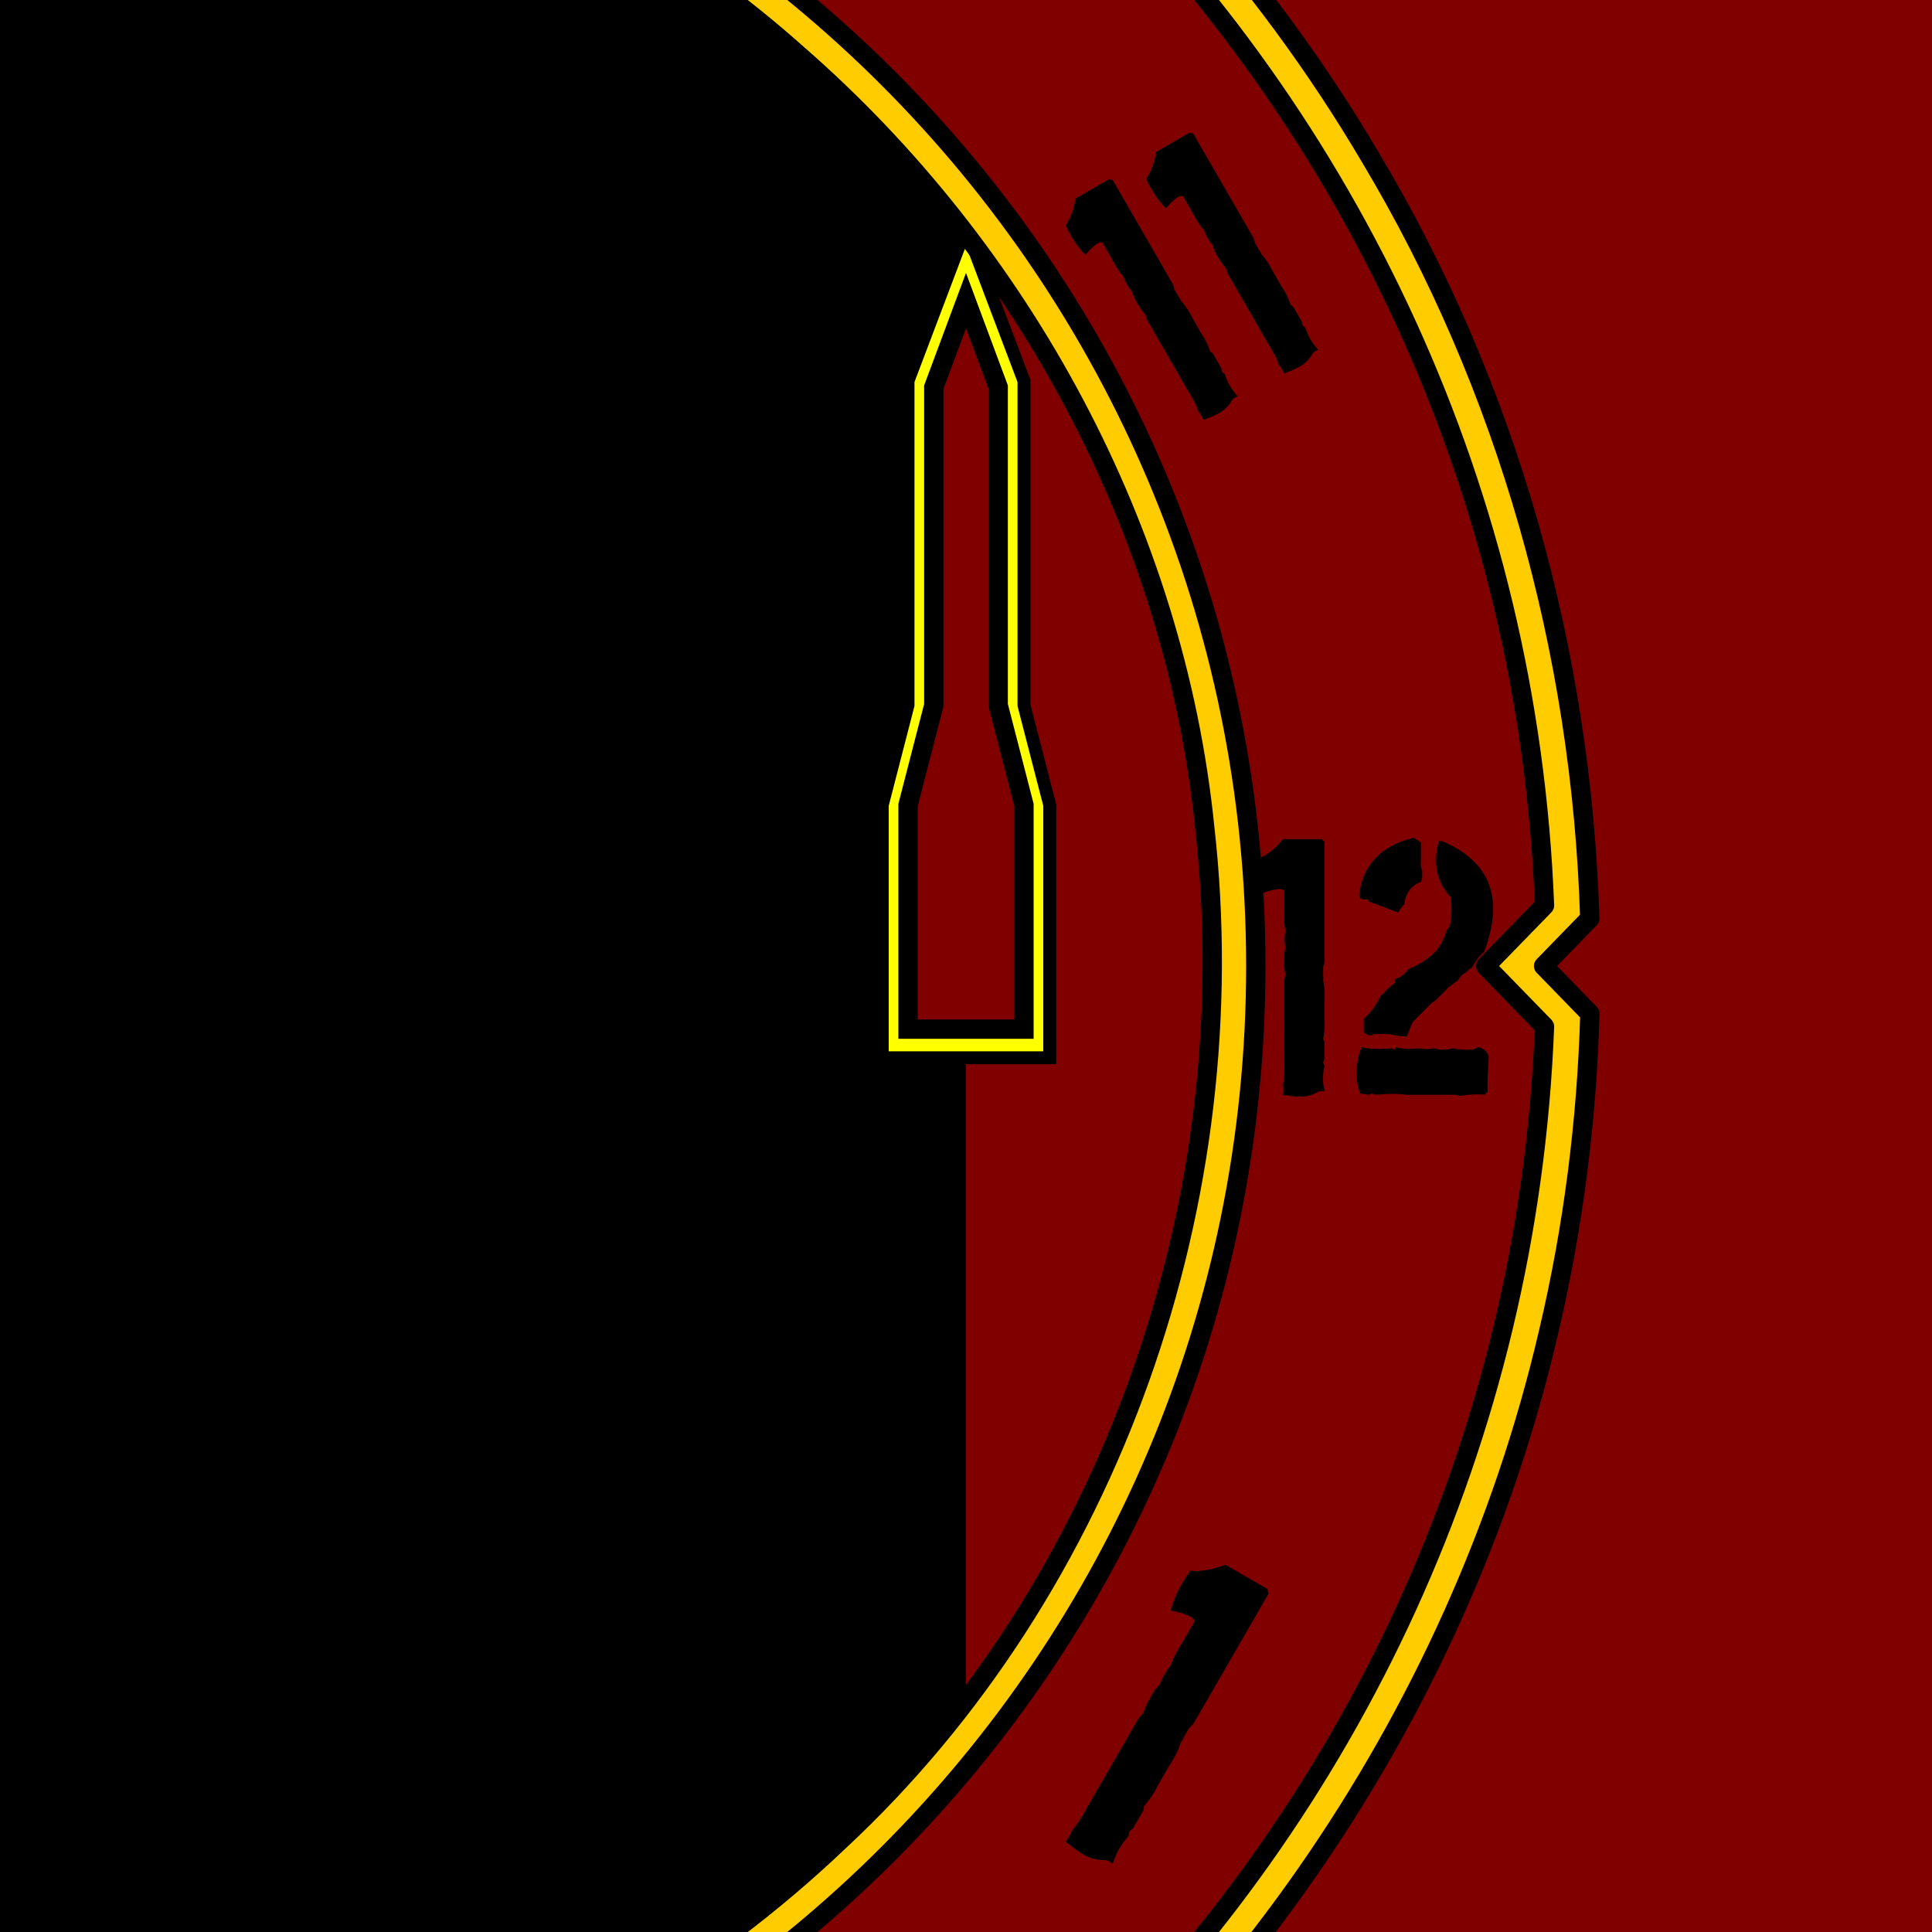
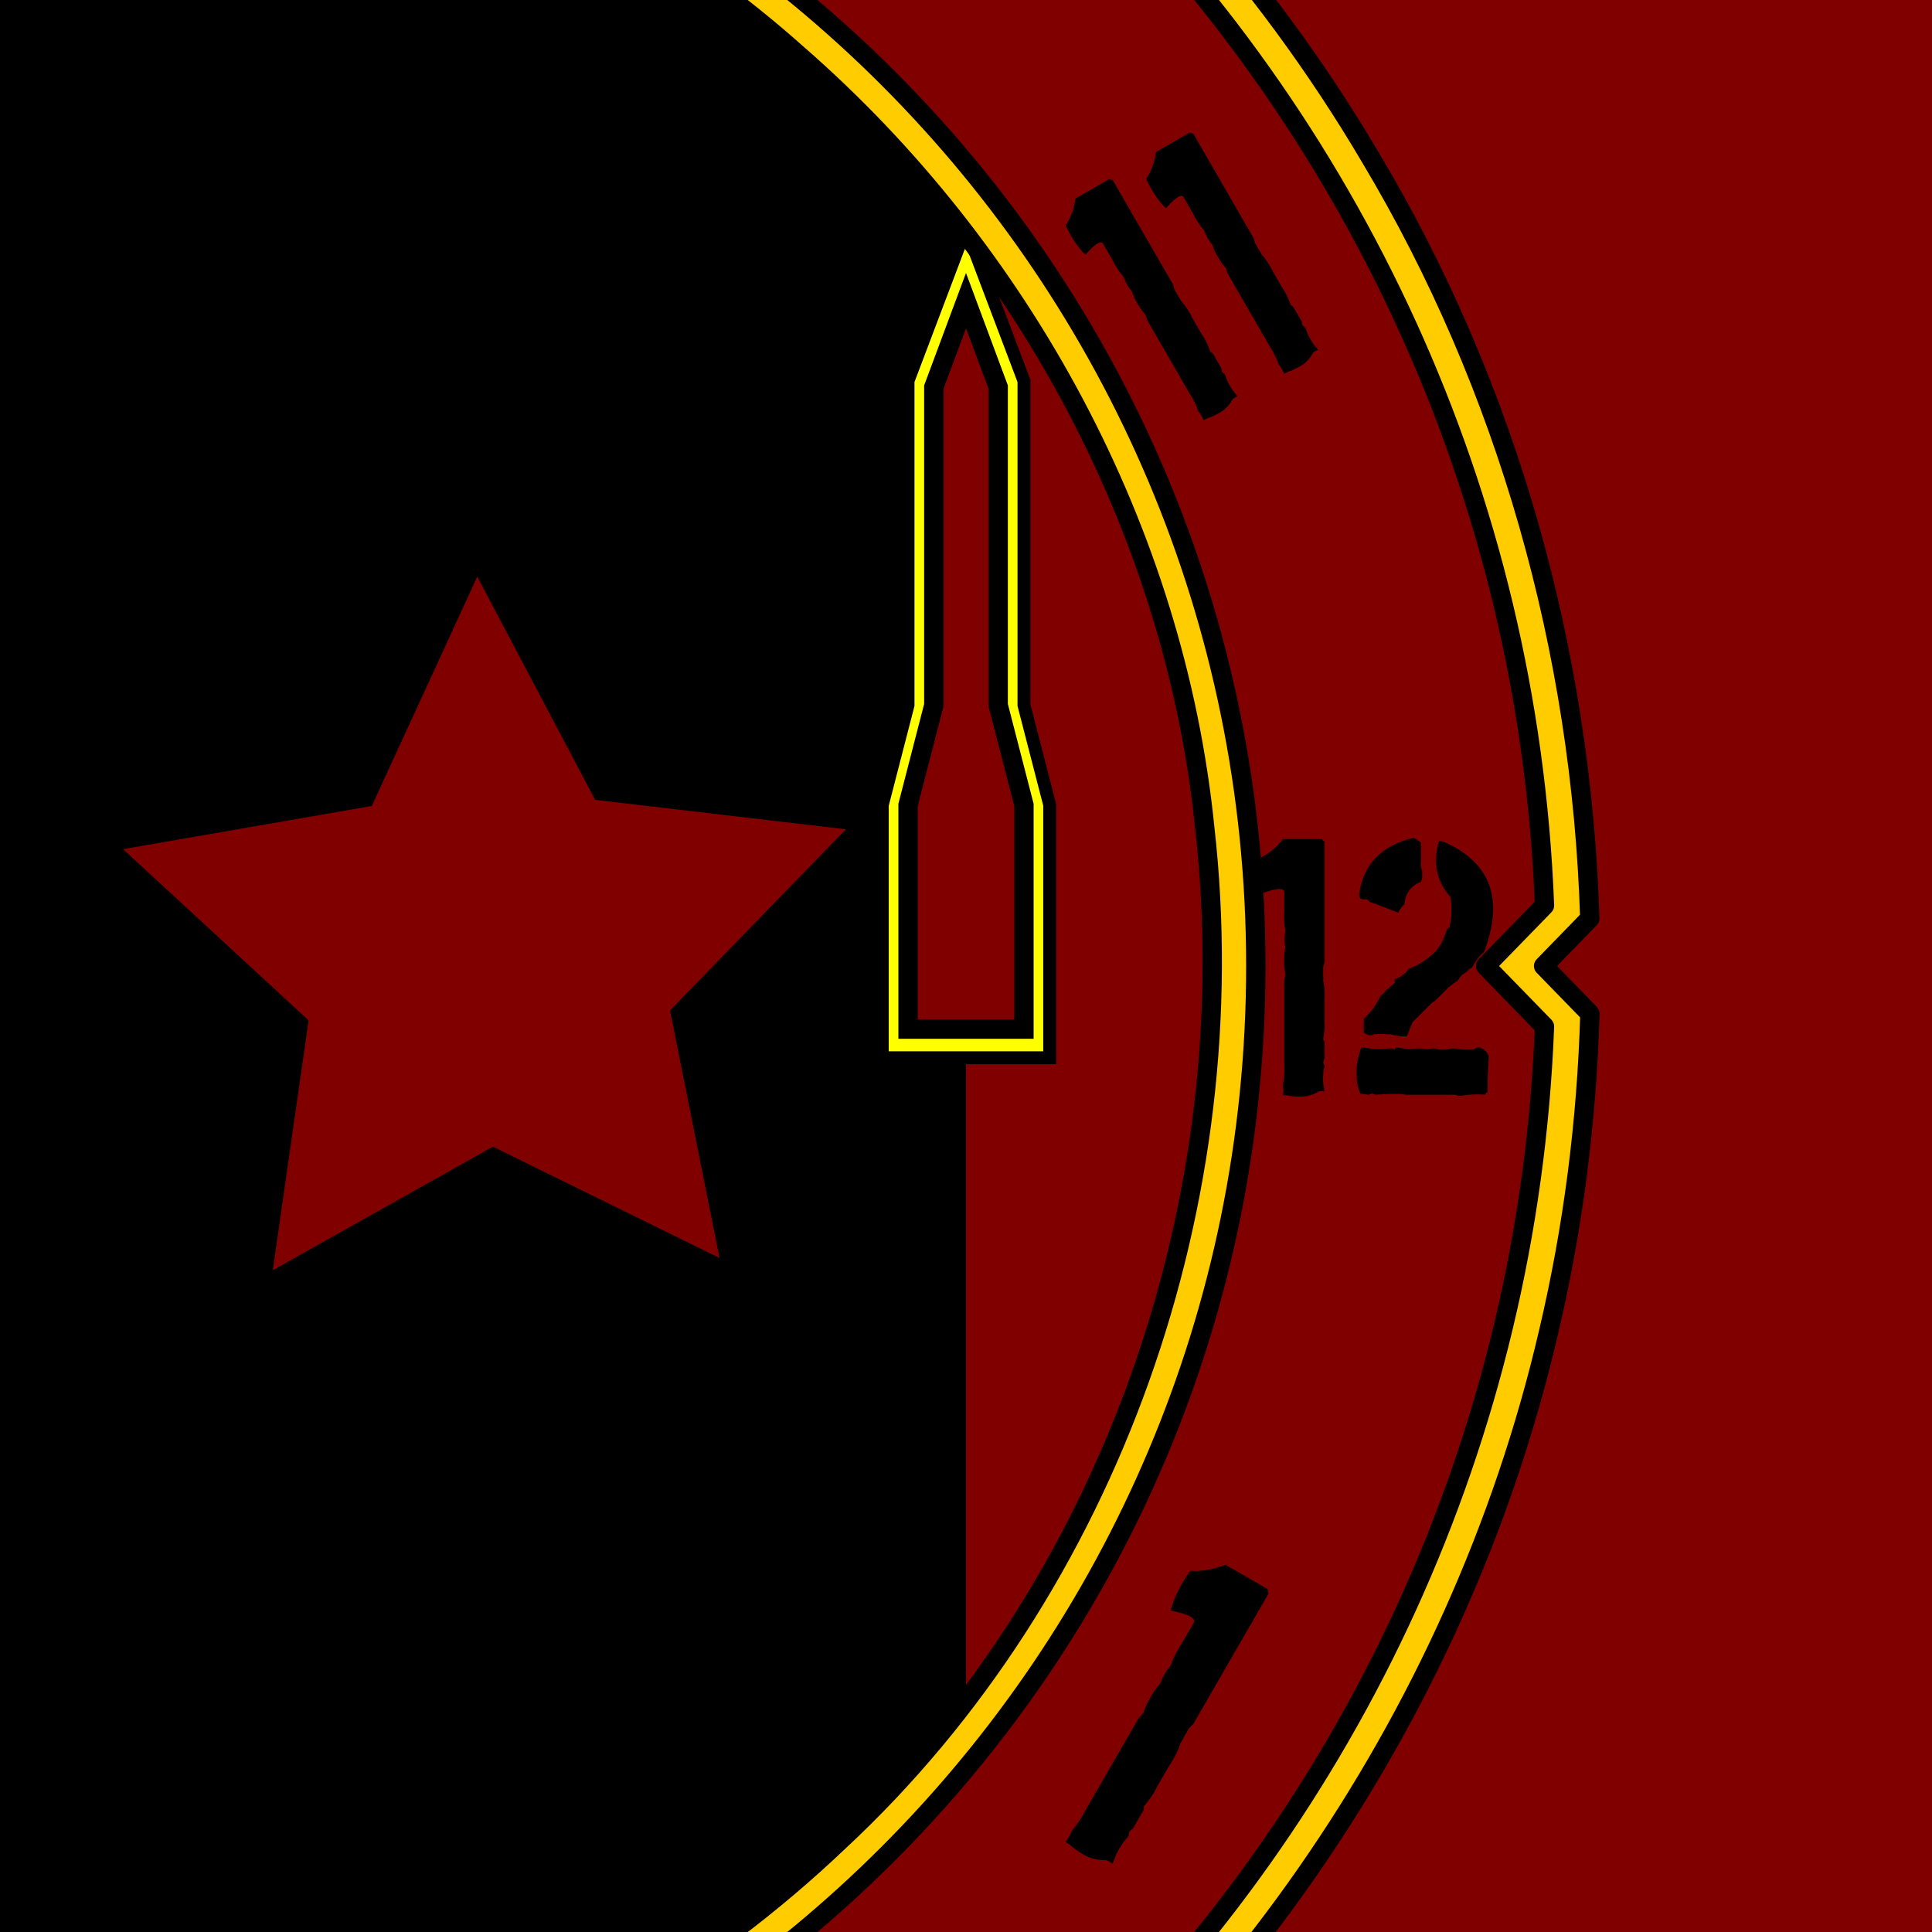
<svg xmlns="http://www.w3.org/2000/svg" width="600" height="600" viewBox="0 0 600 600" id="svg2" version="1.1">
-   <defs id="defs4" />
-   <g id="layer1" style="display:inline">
-     <g id="g2991" class="second" clock="minutes" transform="matrix(0,1,-1,0,600,0)">
+   <defs id="defs4">
+     <clipPath clipPathUnits="userSpaceOnUse" id="clipPath4193">
+       <path d="M 72,236 9.882,188.16 -64.743,212.211 -38.44,138.35 -84.374,74.809 -6,77 40.236,13.679 62.372,88.895 136.881,113.301 72.187,157.595 z" id="path4195" style="fill:none;stroke:#000000;stroke-width:8;stroke-linecap:round;stroke-linejoin:miter;stroke-miterlimit:4;stroke-opacity:1;stroke-dasharray:none" transform="matrix(0.198391,0.980123,-0.980123,0.198391,426.35,106.0659)" clip-path="none" clock="-minutes" />
+     </clipPath>
+   </defs>
+   <g id="layer7" style="display:inline">
+     <g style="display:inline" id="g2991" class="second" clock="minutes" transform="matrix(0,1,-1,0,600,0)">
      <path style="fill:#800000;fill-opacity:1;stroke:none" id="path2989" d="m 725,300 a 425,425 0 1 1 -850,0 425,425 0 1 1 850,0 z" />
      <path d="m 725,300 a 425,425 0 1 1 -850,-2e-5" id="path2987" style="fill:#000000;fill-opacity:1;stroke:none" />
    </g>
+   </g>
+   <g id="layer6">
+     <g clip-path="url(#clipPath4193)" style="stroke:#000000;stroke-width:8;stroke-miterlimit:4;stroke-opacity:1;stroke-dasharray:none;display:inline" id="g4184" class="" clock="minutes" transform="matrix(0,-1,1,0,-4.3541194e-7,600)">
+       <path clock="minutes" style="fill:#800000;fill-opacity:1;stroke:#000000;stroke-width:8;stroke-miterlimit:4;stroke-opacity:1;stroke-dasharray:none" id="path4186" d="m 725,300 a 425,425 0 1 1 -850,0 425,425 0 1 1 850,0 z" />
+       <path d="m 725,300 a 425,425 0 1 1 -850,-2e-5" id="path4188" style="fill:#000000;fill-opacity:1;stroke:#000000;stroke-width:8;stroke-miterlimit:4;stroke-opacity:1;stroke-dasharray:none" />
+     </g>
+   </g>
+   <g id="layer1" style="display:inline">
    <g id="g4349" clock="minutes" transform="matrix(-1,0,0,-1,600,596)">
      <path style="fill:#ffff00;fill-opacity:1;stroke:#000000;stroke-width:4;stroke-linecap:butt;stroke-linejoin:miter;stroke-miterlimit:4;stroke-opacity:1;stroke-dasharray:none" d="m 274,267.5 0,78.5 8,31 0,100.715 18,47.553 18,-47.553 L 318,377 l 8,-31 0,-78.5 z" id="path4337" />
      <path id="path4295" d="M 282,276.388 282,346 l 8,31 0,98.77 10,26.87 10,-26.87 0,-98.77 8,-31 0,-69.612 z" style="fill:#800000;fill-opacity:1;stroke:#000000;stroke-width:6;stroke-miterlimit:4;stroke-opacity:1;stroke-dasharray:none" />
    </g>
  </g>
  <g id="layer3" style="display:inline">
    <path style="fill:#ffcc00;fill-opacity:1;stroke:#000000;stroke-width:6;stroke-linejoin:round;stroke-miterlimit:4;stroke-opacity:1;stroke-dasharray:none;display:inline" d="m 1.344,-194 c -2.573,-0.009 -5.146,0.001 -7.719,0.031 -130.152,0.908 -258.724,56.697 -348.562,150.281 -84.935,87.416 -136.191,207.296 -138.938,329.625 -3.438,116.389 35.494,233.527 108.906,323.75 C -307.865,705.666 -193.493,772.036 -70.875,789.031 48.731,806.226 174.39,778.649 274.469,710.875 377.367,642.093 452.903,534.346 480.938,413.625 488.576,381.237 492.811,348.057 493.75,314.781 L 479.375,300 493.719,285.25 C 491.18,202.384 468.19,120.127 425.656,49 358.649,-64.718 244.781,-150.018 116,-180.281 78.546,-189.329 39.946,-193.866 1.344,-194 z M -5.062,-76.219 c 2.025,-0.017 4.036,-0.019 6.062,0 89.945,-0.189 179.56,33.201 246.656,93.031 69.736,60.799 117.21,148.053 126.5,240.344 12.943,114.981 -28.788,235.827 -113.656,314.75 -81.81,77.86 -199.64,118.138 -312.125,101.125 -119.595,-17.304 -230.79,-93.386 -284.188,-202.5 -56.614,-113.719 -53.996,-257.03 13.188,-365.688 66.554,-108.298 189.984,-180 317.562,-181.062 z" id="path4403" />
    <path style="fill:#800000;fill-opacity:1;stroke:#000000;stroke-width:6;stroke-linejoin:round;stroke-miterlimit:4;stroke-opacity:1;stroke-dasharray:none;display:inline" d="m 0,-180 c -265.097,0 -480,214.903 -480,480 0,265.097 214.903,480 480,480 258.81,0 469.795,-204.824 479.656,-461.219 L 461.375,300 479.656,281.219 C 469.795,24.824 258.81,-180 0,-180 z m 0,90 C 215.391,-90 390,84.609 390,300 390,515.391 215.391,690 0,690 -215.391,690 -390,515.391 -390,300 -390,84.609 -215.391,-90 0,-90 z" id="path4401" />
  </g>
  <g id="layer2" style="display:none">
    <g id="g3982" clock="none -hours" transform="matrix(2,0,0,2,-600,-300)">
      <text transform="matrix(0.8660254,0.5,-0.5,0.8660254,363.3975,-9.807621)" xml:space="preserve" style="font-size:56px;font-style:normal;font-variant:normal;font-weight:normal;font-stretch:normal;line-height:125%;letter-spacing:0px;word-spacing:0px;fill:#000000;fill-opacity:1;stroke:none;font-family:Boston Traffic;-inkscape-font-specification:Boston Traffic" x="306" y="335" id="text3871">
        <tspan id="tspan3873" x="306" y="335">1</tspan>
      </text>
      <text id="text3863" y="325" x="300" style="font-size:56px;font-style:normal;font-variant:normal;font-weight:normal;font-stretch:normal;line-height:125%;letter-spacing:0px;word-spacing:0px;fill:#000000;fill-opacity:1;stroke:none;font-family:Boston Traffic;-inkscape-font-specification:Boston Traffic" xml:space="preserve" transform="matrix(0.5,0.8660254,-0.8660254,0.5,509.8076,63.39746)">
        <tspan y="325" x="300" id="tspan3865">2</tspan>
      </text>
      <text transform="matrix(0,1,-1,0,600,200)" xml:space="preserve" style="font-size:56px;font-style:normal;font-variant:normal;font-weight:normal;font-stretch:normal;line-height:125%;letter-spacing:0px;word-spacing:0px;fill:#000000;fill-opacity:1;stroke:none;font-family:Boston Traffic;-inkscape-font-specification:Boston Traffic" x="300" y="325" id="text3839">
        <tspan id="tspan3841" x="300" y="325">3</tspan>
      </text>
      <text transform="matrix(-0.5,0.8660254,-0.8660254,-0.5,609.8076,363.3975)" xml:space="preserve" style="font-size:56px;font-style:normal;font-variant:normal;font-weight:normal;font-stretch:normal;line-height:125%;letter-spacing:0px;word-spacing:0px;fill:#000000;fill-opacity:1;stroke:none;font-family:Boston Traffic;-inkscape-font-specification:Boston Traffic" x="300" y="325" id="text3867">
        <tspan id="tspan3869" x="300" y="325">4</tspan>
      </text>
      <text transform="matrix(-0.8660254,0.5,-0.5,-0.8660254,536.6025,509.8076)" xml:space="preserve" style="font-size:56px;font-style:normal;font-variant:normal;font-weight:normal;font-stretch:normal;line-height:125%;letter-spacing:0px;word-spacing:0px;fill:#000000;fill-opacity:1;stroke:none;font-family:Boston Traffic;-inkscape-font-specification:Boston Traffic" x="300" y="325" id="text3859">
        <tspan id="tspan3861" x="300" y="325">5</tspan>
      </text>
      <text id="text3835" y="325" x="300" style="font-size:56px;font-style:normal;font-variant:normal;font-weight:normal;font-stretch:normal;line-height:125%;letter-spacing:0px;word-spacing:0px;fill:#000000;fill-opacity:1;stroke:none;font-family:Boston Traffic;-inkscape-font-specification:Boston Traffic" xml:space="preserve" transform="matrix(-1,0,0,-1,400,600)">
        <tspan y="325" x="300" id="tspan3837">6</tspan>
      </text>
      <text id="text3855" y="325" x="300" style="font-size:56px;font-style:normal;font-variant:normal;font-weight:normal;font-stretch:normal;line-height:125%;letter-spacing:0px;word-spacing:0px;fill:#000000;fill-opacity:1;stroke:none;font-family:Boston Traffic;-inkscape-font-specification:Boston Traffic" xml:space="preserve" transform="matrix(-0.8660254,-0.5,0.5,-0.8660254,236.6025,609.8076)">
        <tspan y="325" x="300" id="tspan3857">7</tspan>
      </text>
      <text id="text3851" y="325" x="300" style="font-size:56px;font-style:normal;font-variant:normal;font-weight:normal;font-stretch:normal;line-height:125%;letter-spacing:0px;word-spacing:0px;fill:#000000;fill-opacity:1;stroke:none;font-family:Boston Traffic;-inkscape-font-specification:Boston Traffic" xml:space="preserve" transform="matrix(-0.5,-0.8660254,0.8660254,-0.5,90.19238,536.6025)">
        <tspan y="325" x="300" id="tspan3853">8</tspan>
      </text>
      <text transform="matrix(0,-1,1,0,0,400)" xml:space="preserve" style="font-size:56px;font-style:normal;font-variant:normal;font-weight:normal;font-stretch:normal;line-height:125%;letter-spacing:0px;word-spacing:0px;fill:#000000;fill-opacity:1;stroke:none;font-family:Boston Traffic;-inkscape-font-specification:Boston Traffic" x="300" y="325" id="text3831">
        <tspan id="tspan3833" x="300" y="325">9</tspan>
      </text>
      <text transform="matrix(0.4,-0.6928203,0.6928203,0.4,72.1539,214.641)" xml:space="preserve" style="font-size:56px;font-style:normal;font-variant:normal;font-weight:normal;font-stretch:normal;line-height:125%;letter-spacing:0px;word-spacing:0px;fill:#000000;fill-opacity:1;stroke:none;font-family:Boston Traffic;-inkscape-font-specification:Boston Traffic" x="300" y="325" id="text3847">
        <tspan id="tspan3849" x="300" y="325">10</tspan>
      </text>
      <text transform="matrix(0.6928203,-0.4,0.4,0.6928203,145.359,112.1539)" id="text3843" y="325" x="300" style="font-size:56px;font-style:normal;font-variant:normal;font-weight:normal;font-stretch:normal;line-height:125%;letter-spacing:0px;word-spacing:0px;fill:#000000;fill-opacity:1;stroke:none;font-family:Boston Traffic;-inkscape-font-specification:Boston Traffic" xml:space="preserve">
        <tspan y="325" x="300" id="tspan3845">11</tspan>
      </text>
      <text transform="matrix(0.8,0,0,0.8,260,60)" id="text3814" y="325" x="300" style="font-size:56px;font-style:normal;font-variant:normal;font-weight:normal;font-stretch:normal;line-height:125%;letter-spacing:0px;word-spacing:0px;fill:#000000;fill-opacity:1;stroke:none;font-family:Boston Traffic;-inkscape-font-specification:Boston Traffic" xml:space="preserve">
        <tspan y="325" x="300" id="tspan3816">12</tspan>
      </text>
    </g>
  </g>
  <g id="layer4">
    <g style="display:inline" transform="matrix(2,0,0,2,-600,-300)" clock="none -hours" id="g3251">
      <g transform="matrix(0.8660254,0.5,-0.5,0.8660254,363.3975,-9.807621)" style="font-size:56px;font-style:normal;font-variant:normal;font-weight:normal;font-stretch:normal;line-height:125%;letter-spacing:0px;word-spacing:0px;fill:#000000;fill-opacity:1;stroke:none;font-family:Boston Traffic;-inkscape-font-specification:Boston Traffic" id="text3253">
        <path d="m 311.277,285.371 c -1.294,1.622 -2.716,2.807 -4.266,3.555 -0.237,2.643 -0.082,4.931 0.465,6.863 2.534,-0.875 3.883,-0.957 4.047,-0.246 l 0,3.555 c -0.091,1.622 -0.018,2.962 0.219,4.02 -0.201,1.276 -0.201,2.388 0,3.336 l -0.219,1.176 c -0.091,1.622 -0.018,2.962 0.219,4.02 l -0.219,1.176 0,16.105 c 0.073,1.622 -0.009,2.962 -0.246,4.02 0.109,0.839 0.109,1.549 0,2.133 l 0.711,0 c 0.747,0.164 1.376,0.246 1.887,0.246 1.586,0.164 3.008,-0.155 4.266,-0.957 0.474,-0.109 0.866,-0.109 1.176,0 l -0.246,-1.641 c -0.073,-1.276 0.009,-2.379 0.246,-3.309 l -0.246,-0.711 0.246,-0.711 0,-0.711 0,-1.668 0,-0.957 -0.246,-0.465 c 0.273,-1.495 0.355,-2.762 0.246,-3.801 l 0,-0.684 0,-1.914 0,-0.711 c 0.109,-1.732 0.027,-3.154 -0.246,-4.266 0.055,-0.419 0.055,-0.729 0,-0.93 l 0,-0.711 0,-0.957 0.246,-0.93 0,-0.711 0,-7.355 0,-2.598 0,-1.176 0,-3.09 0,-0.957 0,-4.02 0,-0.711 0,-2.844 c -0.273,-0.146 -0.428,-0.301 -0.465,-0.465 l -4.02,0 -0.711,0 -2.844,0" id="path3345" />
      </g>
      <g transform="matrix(0.5,0.8660254,-0.8660254,0.5,509.8076,63.39746)" style="font-size:56px;font-style:normal;font-variant:normal;font-weight:normal;font-stretch:normal;line-height:125%;letter-spacing:0px;word-spacing:0px;fill:#000000;fill-opacity:1;stroke:none;font-family:Boston Traffic;-inkscape-font-specification:Boston Traffic" id="text3257">
        <path d="m 312.605,275.098 c -6.307,1.531 -9.844,5.223 -10.609,11.074 l 0.219,0.711 0.711,0.219 0.684,0 0.465,0.465 0.684,0.246 0.711,0.219 0.438,0.219 0.711,0.246 3.008,1.148 c 0.255,-0.62 0.638,-1.158 1.148,-1.613 0.219,-2.151 1.294,-3.609 3.227,-4.375 l 0.246,-0.711 0,-0.684 0,-0.684 C 314.009,280.995 313.927,280.375 314,279.719 l 0,-0.684 0,-3.008 -1.395,-0.93 m 4.867,0.684 c -1.167,4.284 -0.401,7.902 2.297,10.855 0.273,2.206 0.201,4.138 -0.219,5.797 l -0.465,0.438 c -0.419,1.203 -0.802,2.133 -1.148,2.789 l -0.93,1.367 c -1.768,1.732 -3.536,2.889 -5.305,3.473 -0.82,1.076 -1.75,1.768 -2.789,2.078 l 0,0.711 -1.613,1.367 c -0.346,0.474 -0.729,0.857 -1.148,1.148 -0.857,1.859 -1.932,3.327 -3.227,4.402 -0.036,1.112 -0.036,2.033 0,2.762 l 0.902,0.465 0.711,0 0.465,-0.219 1.367,0 0.93,0 c 0.237,0.073 0.465,0.073 0.684,0 1.276,0.346 2.361,0.501 3.254,0.465 l 1.148,-2.789 3.691,-3.691 0.684,-0.465 0.711,-0.684 0.684,-0.684 0.465,-0.465 0.684,-0.711 c 0.729,-0.602 1.349,-1.057 1.859,-1.367 l 0.465,-0.711 0.465,-0.465 0.684,-0.438 0.465,-0.465 0.684,-0.465 c 0.693,-1.312 1.467,-2.315 2.324,-3.008 3.956,-10.354 1.258,-17.518 -8.094,-21.492 l -0.684,0 m -15.012,39.977 c -1.203,3.299 -1.285,6.298 -0.246,8.996 l 1.613,0.246 0.711,-0.246 0.684,0.246 c 2.424,-0.237 4.43,-0.237 6.016,0 l 1.613,0 1.148,0 2.324,0 0.902,0 2.543,0 0.93,0 0.684,0.219 c 2.078,-0.31 3.773,-0.383 5.086,-0.219 0.073,-0.31 0.228,-0.465 0.465,-0.465 l 0,-0.711 0,-0.902 0,-0.711 0.219,-4.621 c -0.292,-1.039 -0.984,-1.65 -2.078,-1.832 l -0.902,0.465 c -1.586,0.073 -2.898,-0.009 -3.938,-0.246 -0.802,0.201 -1.413,0.283 -1.832,0.246 l -0.93,0 -0.93,-0.246 c -1.039,0.201 -1.96,0.201 -2.762,0 -1.823,0.201 -3.363,0.128 -4.621,-0.219 l -0.246,0.465 -0.684,-0.246 c -2.279,0.201 -4.202,0.128 -5.77,-0.219" id="path3348" />
      </g>
      <g transform="matrix(0,1,-1,0,600,200)" style="font-size:56px;font-style:normal;font-variant:normal;font-weight:normal;font-stretch:normal;line-height:125%;letter-spacing:0px;word-spacing:0px;fill:#000000;fill-opacity:1;stroke:none;font-family:Boston Traffic;-inkscape-font-specification:Boston Traffic" id="text3261">
        <path d="m 310.691,275.098 c -5.56,2.023 -8.768,5.697 -9.625,11.02 l 0.711,0.219 c 0.93,0.82 1.786,1.449 2.57,1.887 1.404,0.93 2.807,1.395 4.211,1.395 0.674,-2.917 2.16,-4.867 4.457,-5.852 -1e-5,-1.167 0.155,-2.178 0.465,-3.035 -0.419,-1.768 -0.419,-3.336 0,-4.703 -0.93,-0.693 -1.859,-1.003 -2.789,-0.93 m 5.141,1.176 c 0.273,2.115 0.201,3.992 -0.219,5.633 0.273,0.766 0.428,1.467 0.465,2.105 1.367,0.62 2.224,1.559 2.57,2.816 l 0,1.395 c -0.036,1.367 -0.036,2.543 0,3.527 -1.258,2.26 -3.053,3.427 -5.387,3.5 l -0.465,5.387 c 0.073,1.148 0.228,2.087 0.465,2.816 5.268,0.583 6.754,4.494 4.457,11.73 -1.021,0.62 -1.805,1.322 -2.352,2.105 l 0,4.676 c -0.036,1.148 -0.036,2.087 0,2.816 10.281,-1.003 13.872,-7.957 10.773,-20.863 -0.583,-0.547 -0.893,-1.094 -0.93,-1.641 -1.094,-0.893 -1.878,-1.832 -2.352,-2.816 1.148,-1.44 2.242,-2.534 3.281,-3.281 2.789,-10.573 -0.337,-17.6 -9.379,-21.082 l -0.93,1.176 m -9.379,33.988 -0.711,0 c -1.203,0.693 -2.297,1.085 -3.281,1.176 l -1.395,0.93 c -0.273,5.542 2.069,9.525 7.027,11.949 l 3.746,1.176 c 0.437,-0.893 0.756,-1.75 0.957,-2.57 -0.365,-1.841 -0.365,-3.564 0,-5.168 l 0,-0.465 c -2.461,-2.115 -3.947,-4.539 -4.457,-7.273 l -1.422,-0.219 -0.465,0.465" id="path3351" />
      </g>
      <g transform="matrix(-0.5,0.8660254,-0.8660254,-0.5,609.8076,363.3975)" style="font-size:56px;font-style:normal;font-variant:normal;font-weight:normal;font-stretch:normal;line-height:125%;letter-spacing:0px;word-spacing:0px;fill:#000000;fill-opacity:1;stroke:none;font-family:Boston Traffic;-inkscape-font-specification:Boston Traffic" id="text3265">
        <path d="m 319.688,275.371 c -0.164,0.182 -0.319,0.264 -0.465,0.246 -0.237,1.258 -0.857,2.033 -1.859,2.324 l -0.246,0.93 0,1.148 -0.219,0.711 c 0.201,0.747 0.201,1.449 0,2.105 0.51,1.677 0.665,3.227 0.465,4.648 l 0,1.641 0.219,0.684 -0.219,0.711 c 0.237,1.258 0.31,2.342 0.219,3.254 l 0,5.605 c -0.018,1.732 -0.018,3.126 0,4.184 l -0.219,0.93 0,15.148 c -0.109,2.005 0.046,3.71 0.465,5.113 l 0.465,0.246 0.93,0 0.684,0 0.93,0 4.211,0 0.465,-0.711 0,-0.93 0,-0.93 0,-0.93 0,-3.965 0,-0.684 0,-2.789 c 1.075,-0.31 2.005,-0.474 2.789,-0.492 -0.073,-1.458 0.082,-2.771 0.465,-3.938 0.073,-2.589 -1.012,-3.682 -3.254,-3.281 l 0,-1.613 0,-0.711 0,-0.93 0,-0.711 0,-1.148 0,-0.711 0,-0.93 0,-0.684 0,-4.676 0,-0.93 0,-0.93 0,-0.711 0,-4.184 0,-3.035 0,-0.93 0,-3.965 0,-0.684 0,-2.789 c -0.273,-0.164 -0.428,-0.319 -0.465,-0.465 l -0.711,0 -4.648,-0.246 m -7,11.43 -0.219,1.395 -0.711,0.684 -0.465,1.176 -0.93,0.93 -0.465,1.176 -0.711,1.148 -0.465,1.176 c -0.893,1.203 -1.513,2.288 -1.859,3.254 l -0.684,0.93 c -0.346,0.911 -0.811,1.613 -1.395,2.105 -1.185,2.516 -2.279,4.457 -3.281,5.824 l 0,1.859 c -0.128,2.06 -0.128,3.764 0,5.113 0.273,0.164 0.428,0.328 0.465,0.492 l 2.324,0 0.711,0 0.711,0 0.684,0 1.641,0 c 2.078,-0.237 3.783,-0.237 5.113,0 l 0.93,-0.492 0,-0.93 0.246,-0.684 -0.246,-5.141 -1.148,-0.684 c -1.221,0.164 -2.315,0.082 -3.281,-0.246 l 0.711,-0.684 0.246,-0.465 0.465,-0.711 0.465,-0.219 c 0.893,-1.659 1.741,-2.98 2.543,-3.965 l 0,-0.93 c 0.036,-0.583 0.191,-1.048 0.465,-1.395 l -0.465,-0.711 0,-1.395 0.246,-0.711 0,-1.148 0,-0.711 0,-0.93 0,-0.711 0.219,-4.648 -1.148,-0.711 -0.711,0.957" id="path3354" />
      </g>
      <g transform="matrix(-0.8660254,0.5,-0.5,-0.8660254,536.6025,509.8076)" style="font-size:56px;font-style:normal;font-variant:normal;font-weight:normal;font-stretch:normal;line-height:125%;letter-spacing:0px;word-spacing:0px;fill:#000000;fill-opacity:1;stroke:none;font-family:Boston Traffic;-inkscape-font-specification:Boston Traffic" id="text3269">
        <path d="m 323.762,275.098 c -0.438,0.164 -0.839,0.246 -1.203,0.246 l -1.176,0 -7.328,0 -3.281,0 -0.711,0 -0.711,0.219 -0.711,-0.219 c -2.06,0.237 -3.719,0.31 -4.977,0.219 l 0,1.668 0.246,0.465 c -0.273,0.875 -0.355,1.823 -0.246,2.844 l -0.465,0.93 -0.465,5.195 -0.246,0.957 0,1.641 -0.465,3.309 0,0.711 -0.246,3.773 0.246,0.957 0.465,0.219 0.465,0.492 c 2.607,1.531 4.576,3.108 5.906,4.73 l 0.711,0 c 1.076,-1.112 2.178,-1.823 3.309,-2.133 l 0.246,-1.668 c -0.401,-1.878 -0.319,-3.609 0.246,-5.195 l -0.711,-1.641 -0.711,0.219 c -0.401,0.292 -0.793,0.456 -1.176,0.492 l 0,-1.887 0,-0.711 0.465,-1.668 0,-0.711 c 0.547,-1.458 0.784,-2.789 0.711,-3.992 l 0.711,-0.492 1.395,0 0.957,-0.219 1.176,0 0.957,0.219 0.93,-0.219 0.957,0.219 0.711,-0.219 0.711,0.219 c 2.115,-0.346 3.919,-0.419 5.414,-0.219 0.674,-3.117 0.756,-5.879 0.246,-8.285 l -2.352,-0.465 m -7.793,19.359 0,1.887 -0.246,4.73 2.844,2.598 0,0.711 c 0.31,1.458 0.383,2.716 0.219,3.773 0.201,0.164 0.283,0.328 0.246,0.492 l 0,3.773 c -0.31,1.258 -0.465,2.361 -0.465,3.309 -1.221,0.62 -2.087,1.486 -2.598,2.598 l 0.219,0.465 0,1.641 c -0.146,1.732 -0.219,3.154 -0.219,4.266 7.437,0.51 11.293,-4.293 11.566,-14.41 0.62,-9.443 -3.008,-15.267 -10.883,-17.473 l -0.684,1.641 m -7.793,15.586 -0.957,0.492 -5.906,2.598 c 0.547,5.615 3.145,9.552 7.793,11.812 3.299,1.768 4.557,-0.757 3.773,-7.574 -2.315,-1.604 -3.418,-3.646 -3.309,-6.125 l -0.711,-1.203 -0.219,0 0.219,0 -0.465,0 0.246,0 -0.465,0 0.219,0 -0.219,0" id="path3357" />
      </g>
      <g transform="matrix(-1,0,0,-1,400,600)" style="font-size:56px;font-style:normal;font-variant:normal;font-weight:normal;font-stretch:normal;line-height:125%;letter-spacing:0px;word-spacing:0px;fill:#000000;fill-opacity:1;stroke:none;font-family:Boston Traffic;-inkscape-font-specification:Boston Traffic" id="text3273">
        <path d="m 312.031,274.824 c -0.164,0.273 -0.319,0.428 -0.465,0.465 -2.023,0.675 -3.682,1.622 -4.977,2.844 l -0.246,0.711 -0.219,0.465 -0.492,0.246 -0.219,0.465 -0.246,0.492 -1.422,2.844 0,0.711 -0.465,1.887 0,0.711 -0.711,3.555 0,3.062 c -0.674,3.482 -0.757,6.48 -0.246,8.996 -0.674,14.128 2.953,21.702 10.883,22.723 l 0.246,-0.711 0,-0.711 0,-0.711 c 0.164,-2.406 0.164,-4.375 0,-5.906 -2.06,-1.112 -3.245,-2.689 -3.555,-4.73 -0.875,-4.904 0.228,-8.066 3.309,-9.488 l 0.246,-0.465 0.246,-2.133 c 0.237,-2.169 -1e-5,-4.065 -0.711,-5.688 -1.24,0.911 -2.188,0.911 -2.844,0 l 0,-0.711 0,-0.711 c 0.273,-2.443 0.346,-4.411 0.219,-5.906 0.711,-2.169 1.659,-3.901 2.844,-5.195 l 0,-0.711 0.246,-0.492 0,-1.887 -0.246,-3.773 -1.176,-0.246 m 5.906,0.246 c -0.984,2.169 -1.294,4.293 -0.93,6.371 2.607,1.786 4.266,4.074 4.977,6.863 1.695,-0.984 3.272,-1.613 4.73,-1.887 1.531,-5.213 -1.395,-8.996 -8.777,-11.348 m -0.93,19.879 0,1.641 -0.492,2.625 c 0.437,0.82 0.602,1.686 0.492,2.598 2.607,2.242 3.71,5.004 3.309,8.285 0.237,3.464 -1.03,5.906 -3.801,7.328 l 0,6.617 c 0.437,0.328 0.756,0.647 0.957,0.957 6.818,-2.479 10.135,-7.137 9.953,-13.973 0.893,-8.312 -2.27,-13.754 -9.488,-16.324 l -0.93,0.246" id="path3360" />
      </g>
      <g transform="matrix(-0.8660254,-0.5,0.5,-0.8660254,236.6025,609.8076)" style="font-size:56px;font-style:normal;font-variant:normal;font-weight:normal;font-stretch:normal;line-height:125%;letter-spacing:0px;word-spacing:0px;fill:#000000;fill-opacity:1;stroke:none;font-family:Boston Traffic;-inkscape-font-specification:Boston Traffic" id="text3277">
        <path d="m 301.559,275.562 0,0.957 -0.246,0.465 0.246,0.93 c -0.128,2.115 -0.055,3.919 0.219,5.414 l 0.957,0.246 c 0.547,-0.164 1.094,-0.246 1.641,-0.246 l 1.176,0.246 c 1.167,-0.036 2.105,-0.118 2.816,-0.246 l 0.711,0 0.711,0.246 1.887,-0.246 c 1.44,0.128 2.689,0.128 3.746,0 l 1.422,0.246 c -0.401,1.221 -0.483,2.315 -0.246,3.281 l 1.422,0.492 c 0.437,-0.2 0.829,-0.283 1.176,-0.246 0.747,-0.2 1.376,-0.2 1.887,0 l 1.395,0 c 0.839,-0.2 1.549,-0.283 2.133,-0.246 0.51,-1.203 1.057,-2.224 1.641,-3.062 l 0,-0.684 c 0.073,-3.19 -0.082,-5.861 -0.465,-8.012 l -1.176,0 -1.176,0 -1.176,0.246 -3.062,0 -0.465,-0.246 c -1.294,0.164 -2.47,0.164 -3.527,0 l -0.711,0 -0.711,0 -0.711,0 c -1.604,0.31 -3.017,0.31 -4.238,0 -2.534,0.675 -4.885,0.675 -7.055,0 l -0.219,0.465 m 17.391,14.355 c -1.641,0.438 -3.126,0.52 -4.457,0.246 -0.273,0.474 -0.592,0.784 -0.957,0.93 -0.182,2.078 -0.647,3.81 -1.395,5.195 l -0.246,1.176 -0.219,0.93 -0.711,3.309 -0.246,0.93 c -0.383,0.911 -0.693,1.777 -0.93,2.598 l 0,0.93 c -0.401,1.294 -0.638,2.397 -0.711,3.309 -0.583,1.531 -0.893,3.017 -0.93,4.457 l -0.492,1.887 c -0.036,1.458 -0.273,2.716 -0.711,3.773 0,1.13 -0.073,2.069 -0.219,2.816 -0.201,0.911 -0.283,1.695 -0.246,2.352 l 0.711,0.246 1.176,-0.246 0.465,0.246 0.711,0 c 1.768,0.146 3.263,0.146 4.484,0 l 1.176,-1.176 0,-0.711 0,-2.816 0.684,-4.238 0,-0.711 0.246,-0.957 0.246,-1.859 c 0.073,-0.911 0.228,-1.704 0.465,-2.379 0.437,-2.497 0.984,-4.612 1.641,-6.344 l 0,-0.711 0.246,-0.93 0.465,-0.711 c 0.073,-1.13 0.31,-2.151 0.711,-3.062 0.182,-1.732 0.647,-3.144 1.395,-4.238 0.164,-1.13 0.483,-2.069 0.957,-2.816 l -0.465,-1.176 c -1.185,-0.164 -2.133,-0.246 -2.844,-0.246" id="path3363" />
      </g>
      <g transform="matrix(-0.5,-0.8660254,0.8660254,-0.5,90.19238,536.6025)" style="font-size:56px;font-style:normal;font-variant:normal;font-weight:normal;font-stretch:normal;line-height:125%;letter-spacing:0px;word-spacing:0px;fill:#000000;fill-opacity:1;stroke:none;font-family:Boston Traffic;-inkscape-font-specification:Boston Traffic" id="text3281">
        <path d="m 314.574,275.809 -0.711,0 -4.895,2.57 c -4.594,7.857 -4.202,14.866 1.176,21.027 l -0.711,0.465 -3.035,3.719 c -3.391,12.706 -0.046,19.797 10.035,21.273 1.477,-3.937 0.857,-7.283 -1.859,-10.035 -0.31,-2.151 -0.465,-3.947 -0.465,-5.387 0.31,-1.44 0.465,-2.607 0.465,-3.5 1.057,-1.094 2.069,-1.878 3.035,-2.352 0.036,-0.383 0.118,-0.693 0.246,-0.93 l 0,-1.395 c -0.365,-1.44 -0.365,-2.762 0,-3.965 l -0.711,-1.641 c -0.893,-0.383 -1.595,-0.93 -2.105,-1.641 l 0,-2.789 -0.219,-1.422 0.219,-1.148 c -0.146,-1.185 -0.146,-2.206 0,-3.062 l 1.641,-1.395 0.465,-2.57 c -0.109,-1.094 -0.109,-2.023 0,-2.789 -0.164,-0.893 -0.164,-1.75 0,-2.57 -0.784,-0.583 -1.486,-0.975 -2.105,-1.176 l -0.465,0.711 m 6.535,-0.711 c -0.346,0.547 -0.729,1.012 -1.148,1.395 l 0,1.422 c 0.255,1.787 0.255,3.336 0,4.648 0.346,0.474 0.574,0.948 0.684,1.422 1.094,0.31 1.796,0.93 2.105,1.859 0.893,4.32 0.118,7.51 -2.324,9.57 l -0.246,1.641 -0.219,1.395 0.219,0.711 -0.219,0.711 c 0.346,1.44 0.501,2.68 0.465,3.719 2.406,2.388 3.263,5.195 2.57,8.422 -0.438,2.297 -1.531,4.083 -3.281,5.359 0.383,2.771 0.301,5.186 -0.246,7.246 l 0.711,-0.219 c 0.547,0.693 1.167,1.003 1.859,0.93 0.747,-0.419 1.531,-0.656 2.352,-0.711 0.62,-0.547 1.24,-0.857 1.859,-0.93 7.674,-8.021 7.911,-15.805 0.711,-23.352 0.383,-1.13 1.085,-1.987 2.105,-2.57 0.237,-0.82 0.629,-1.449 1.176,-1.887 2.789,-10.7 -0.255,-17.628 -9.133,-20.781" id="path3366" />
      </g>
      <g transform="matrix(0,-1,1,0,0,400)" style="font-size:56px;font-style:normal;font-variant:normal;font-weight:normal;font-stretch:normal;line-height:125%;letter-spacing:0px;word-spacing:0px;fill:#000000;fill-opacity:1;stroke:none;font-family:Boston Traffic;-inkscape-font-specification:Boston Traffic" id="text3285">
        <path d="m 310.473,274.824 c -0.547,0.273 -1.094,0.428 -1.641,0.465 -0.62,0.62 -1.313,1.012 -2.078,1.176 -0.036,0.383 -0.118,0.693 -0.246,0.93 -0.893,0.857 -1.668,1.477 -2.324,1.859 -2.188,4.794 -2.971,9.461 -2.352,14 0.474,7.091 3.983,11.138 10.527,12.141 0.583,-2.753 0.656,-5.159 0.219,-7.219 -1.75,-1.13 -2.917,-2.616 -3.5,-4.457 l 0,-3.965 0,-0.684 0,-2.816 c 1.003,-1.659 2.096,-2.98 3.281,-3.965 l 0,-0.93 0.219,-0.465 c -0.237,-0.583 -0.31,-1.203 -0.219,-1.859 l 0,-0.711 0,-3.035 -1.887,-0.465 m 4.676,0.93 c 0.346,0.711 0.264,1.413 -0.246,2.105 0.437,1.586 0.437,2.99 0,4.211 0.51,0.346 0.747,0.811 0.711,1.395 2.771,1.75 3.865,4.238 3.281,7.465 0.219,2.953 -0.875,4.977 -3.281,6.07 -0.164,1.167 -0.246,2.178 -0.246,3.035 0.273,1.057 0.273,1.987 0,2.789 l 0.246,1.422 c 0.273,0.273 0.428,0.583 0.465,0.93 0.857,-0.401 1.714,-0.638 2.57,-0.711 0.93,6.18 -0.237,10.773 -3.5,13.781 l 0.465,0.684 c -0.036,1.714 -0.273,3.117 -0.711,4.211 l 0.711,1.641 c 3.299,-0.984 5.943,-2.616 7.93,-4.895 0.583,-1.805 1.203,-3.208 1.859,-4.211 -2e-5,-1.13 0.164,-2.142 0.492,-3.035 l 0,-1.176 0,-0.93 0.219,-0.93 0,-0.711 0,-1.148 c 0.31,-3.008 0.392,-5.423 0.246,-7.246 l 0,-1.859 0,-0.711 0,-0.684 0,-0.711 0,-2.816 -0.246,-1.395 0,-0.684 -0.219,-0.711 0,-2.789 -0.492,-0.465 -0.219,-2.816 c -0.237,-0.583 -0.392,-1.203 -0.465,-1.859 -0.51,-0.857 -0.82,-1.641 -0.93,-2.352 -2.297,-2.953 -4.94,-4.812 -7.93,-5.578 l -0.711,0.684 m -8.859,36.176 c -1.531,1.331 -3.017,2.27 -4.457,2.816 l 0,1.859 c 1.841,3.664 4.411,6.079 7.711,7.246 2.953,1.44 4.047,-0.428 3.281,-5.605 l -0.957,-0.465 c -2.023,-1.75 -3.5,-3.701 -4.43,-5.852 l -1.148,0" id="path3327" />
      </g>
      <g transform="matrix(0.4,-0.6928203,0.6928203,0.4,72.1539,214.641)" style="font-size:56px;font-style:normal;font-variant:normal;font-weight:normal;font-stretch:normal;line-height:125%;letter-spacing:0px;word-spacing:0px;fill:#000000;fill-opacity:1;stroke:none;font-family:Boston Traffic;-inkscape-font-specification:Boston Traffic" id="text3289">
        <path d="m 305.277,275.371 c -1.294,1.622 -2.716,2.807 -4.266,3.555 -0.237,2.643 -0.082,4.931 0.465,6.863 2.534,-0.875 3.883,-0.957 4.047,-0.246 l 0,3.555 c -0.091,1.622 -0.018,2.962 0.219,4.02 -0.201,1.276 -0.201,2.388 0,3.336 l -0.219,1.176 c -0.091,1.622 -0.018,2.962 0.219,4.02 l -0.219,1.176 0,16.105 c 0.073,1.622 -0.009,2.962 -0.246,4.02 0.109,0.839 0.109,1.549 0,2.133 l 0.711,0 c 0.747,0.164 1.376,0.246 1.887,0.246 1.586,0.164 3.008,-0.155 4.266,-0.957 0.474,-0.109 0.866,-0.109 1.176,0 l -0.246,-1.641 c -0.073,-1.276 0.009,-2.379 0.246,-3.309 l -0.246,-0.711 0.246,-0.711 0,-0.711 0,-1.668 0,-0.957 -0.246,-0.465 c 0.273,-1.495 0.355,-2.762 0.246,-3.801 l 0,-0.684 0,-1.914 0,-0.711 c 0.109,-1.732 0.027,-3.154 -0.246,-4.266 0.055,-0.419 0.055,-0.729 0,-0.93 l 0,-0.711 0,-0.957 0.246,-0.93 0,-0.711 0,-7.355 0,-2.598 0,-1.176 0,-3.09 0,-0.957 0,-4.02 0,-0.711 0,-2.844 c -0.273,-0.146 -0.428,-0.301 -0.465,-0.465 l -4.02,0 -0.711,0 -2.844,0" id="path3330" />
        <path d="m 330.051,275.371 c -3.518,1.167 -6.253,3.044 -8.203,5.633 l -0.93,3.746 -0.465,2.352 0,1.176 -0.246,0.684 c -0.036,2.078 -0.036,3.491 0,4.238 l -0.465,1.887 0,6.562 c -0.693,15.13 3.062,23.023 11.266,23.68 l 0,-1.887 0,-4.676 0,-1.176 c -2.424,-3.409 -3.208,-7.237 -2.352,-11.484 l 0,-0.957 0,-1.176 0,-1.395 0,-1.176 0,-0.711 0,-1.176 0,-0.684 0,-0.957 0,-0.93 0,-0.93 0,-2.352 0,-0.711 0,-0.684 0,-0.711 0,-1.887 c -0.036,-1.44 0.046,-2.689 0.246,-3.746 0.62,-1.021 1.322,-1.723 2.105,-2.105 l 0,-1.887 0,-1.859 0,-4.703 -0.957,0 m 5.168,1.176 0,7.273 c 0.93,0.893 1.786,1.595 2.57,2.105 l 0,0.93 0,3.062 c 0.164,1.568 0.164,2.898 0,3.992 -2e-5,0.784 -0.073,1.404 -0.219,1.859 l 0.219,1.641 -0.684,1.176 0.684,0.465 0,11.266 -0.219,1.887 c 0.109,0.583 0.109,1.13 0,1.641 l -0.711,1.395 c -1.13,0.784 -1.914,1.723 -2.352,2.816 0.164,0.237 0.246,0.474 0.246,0.711 -0.201,2.424 -0.046,4.53 0.465,6.316 3.245,-0.492 5.979,-1.814 8.203,-3.965 0.583,-1.878 1.212,-3.363 1.887,-4.457 l 0,-0.957 0.219,-0.684 0,-0.957 0,-0.684 0.246,-0.957 c -0.036,-0.893 0.036,-1.677 0.219,-2.352 l 0,-1.859 0.246,-0.465 0,-1.887 0,-4.676 0,-0.957 0,-0.93 0,-0.93 0,-0.957 0,-0.93 0,-0.93 0,-0.711 0,-0.93 c -0.273,-0.875 -0.355,-1.659 -0.246,-2.352 -0.31,-1.568 -0.465,-2.898 -0.465,-3.992 -0.31,-1.568 -0.465,-2.898 -0.465,-3.992 -0.346,-0.82 -0.501,-1.522 -0.465,-2.105 -2.224,-3.281 -5.04,-5.232 -8.449,-5.852 l -0.93,0.93" id="path3332" />
      </g>
      <g transform="matrix(0.6928203,-0.4,0.4,0.6928203,145.359,112.1539)" style="font-size:56px;font-style:normal;font-variant:normal;font-weight:normal;font-stretch:normal;line-height:125%;letter-spacing:0px;word-spacing:0px;fill:#000000;fill-opacity:1;stroke:none;font-family:Boston Traffic;-inkscape-font-specification:Boston Traffic" id="text3293">
        <path d="m 305.277,275.371 c -1.294,1.622 -2.716,2.807 -4.266,3.555 -0.237,2.643 -0.082,4.931 0.465,6.863 2.534,-0.875 3.883,-0.957 4.047,-0.246 l 0,3.555 c -0.091,1.622 -0.018,2.962 0.219,4.02 -0.201,1.276 -0.201,2.388 0,3.336 l -0.219,1.176 c -0.091,1.622 -0.018,2.962 0.219,4.02 l -0.219,1.176 0,16.105 c 0.073,1.622 -0.009,2.962 -0.246,4.02 0.109,0.839 0.109,1.549 0,2.133 l 0.711,0 c 0.747,0.164 1.376,0.246 1.887,0.246 1.586,0.164 3.008,-0.155 4.266,-0.957 0.474,-0.109 0.866,-0.109 1.176,0 l -0.246,-1.641 c -0.073,-1.276 0.009,-2.379 0.246,-3.309 l -0.246,-0.711 0.246,-0.711 0,-0.711 0,-1.668 0,-0.957 -0.246,-0.465 c 0.273,-1.495 0.355,-2.762 0.246,-3.801 l 0,-0.684 0,-1.914 0,-0.711 c 0.109,-1.732 0.027,-3.154 -0.246,-4.266 0.055,-0.419 0.055,-0.729 0,-0.93 l 0,-0.711 0,-0.957 0.246,-0.93 0,-0.711 0,-7.355 0,-2.598 0,-1.176 0,-3.09 0,-0.957 0,-4.02 0,-0.711 0,-2.844 c -0.273,-0.146 -0.428,-0.301 -0.465,-0.465 l -4.02,0 -0.711,0 -2.844,0" id="path3335" />
        <path d="m 323.324,275.371 c -1.294,1.622 -2.716,2.807 -4.266,3.555 -0.237,2.643 -0.082,4.931 0.465,6.863 2.534,-0.875 3.883,-0.957 4.047,-0.246 l 0,3.555 c -0.091,1.622 -0.018,2.962 0.219,4.02 -0.201,1.276 -0.201,2.388 0,3.336 l -0.219,1.176 c -0.091,1.622 -0.018,2.962 0.219,4.02 l -0.219,1.176 0,16.105 c 0.073,1.622 -0.009,2.962 -0.246,4.02 0.109,0.839 0.109,1.549 0,2.133 l 0.711,0 c 0.747,0.164 1.376,0.246 1.887,0.246 1.586,0.164 3.008,-0.155 4.266,-0.957 0.474,-0.109 0.866,-0.109 1.176,0 l -0.246,-1.641 c -0.073,-1.276 0.009,-2.379 0.246,-3.309 l -0.246,-0.711 0.246,-0.711 0,-0.711 0,-1.668 0,-0.957 -0.246,-0.465 c 0.273,-1.495 0.355,-2.762 0.246,-3.801 l 0,-0.684 0,-1.914 0,-0.711 c 0.109,-1.732 0.027,-3.154 -0.246,-4.266 0.055,-0.419 0.055,-0.729 0,-0.93 l 0,-0.711 0,-0.957 0.246,-0.93 0,-0.711 0,-7.355 0,-2.598 0,-1.176 0,-3.09 0,-0.957 0,-4.02 0,-0.711 0,-2.844 c -0.273,-0.146 -0.428,-0.301 -0.465,-0.465 l -4.02,0 -0.711,0 -2.844,0" id="path3337" />
      </g>
      <g transform="matrix(0.8,0,0,0.8,260,60)" style="font-size:56px;font-style:normal;font-variant:normal;font-weight:normal;font-stretch:normal;line-height:125%;letter-spacing:0px;word-spacing:0px;fill:#000000;fill-opacity:1;stroke:none;font-family:Boston Traffic;-inkscape-font-specification:Boston Traffic" id="text3297">
        <path d="m 299.027,275.371 c -1.294,1.622 -2.716,2.807 -4.266,3.555 -0.237,2.643 -0.082,4.931 0.465,6.863 2.534,-0.875 3.883,-0.957 4.047,-0.246 l 0,3.555 c -0.091,1.622 -0.018,2.962 0.219,4.02 -0.201,1.276 -0.201,2.388 0,3.336 l -0.219,1.176 c -0.091,1.622 -0.018,2.962 0.219,4.02 l -0.219,1.176 0,16.105 c 0.073,1.622 -0.009,2.962 -0.246,4.02 0.109,0.839 0.109,1.549 0,2.133 l 0.711,0 c 0.747,0.164 1.376,0.246 1.887,0.246 1.586,0.164 3.008,-0.155 4.266,-0.957 0.474,-0.109 0.866,-0.109 1.176,0 l -0.246,-1.641 c -0.073,-1.276 0.009,-2.379 0.246,-3.309 l -0.246,-0.711 0.246,-0.711 0,-0.711 0,-1.668 0,-0.957 -0.246,-0.465 c 0.273,-1.495 0.355,-2.762 0.246,-3.801 l 0,-0.684 0,-1.914 0,-0.711 c 0.109,-1.732 0.027,-3.154 -0.246,-4.266 0.055,-0.419 0.055,-0.729 0,-0.93 l 0,-0.711 0,-0.957 0.246,-0.93 0,-0.711 0,-7.355 0,-2.598 0,-1.176 0,-3.09 0,-0.957 0,-4.02 0,-0.711 0,-2.844 c -0.273,-0.146 -0.428,-0.301 -0.465,-0.465 l -4.02,0 -0.711,0 -2.844,0" id="path3340" />
        <path d="m 324.402,275.098 c -6.307,1.531 -9.844,5.223 -10.609,11.074 l 0.219,0.711 0.711,0.219 0.684,0 0.465,0.465 0.684,0.246 0.711,0.219 0.438,0.219 0.711,0.246 3.008,1.148 c 0.255,-0.62 0.638,-1.158 1.148,-1.613 0.219,-2.151 1.294,-3.609 3.227,-4.375 l 0.246,-0.711 0,-0.684 0,-0.684 c -0.237,-0.583 -0.319,-1.203 -0.246,-1.859 l 0,-0.684 0,-3.008 -1.395,-0.93 m 4.867,0.684 c -1.167,4.284 -0.401,7.902 2.297,10.855 0.273,2.206 0.201,4.138 -0.219,5.797 l -0.465,0.438 c -0.419,1.203 -0.802,2.133 -1.148,2.789 l -0.93,1.367 c -1.768,1.732 -3.536,2.889 -5.305,3.473 -0.82,1.076 -1.75,1.768 -2.789,2.078 l 0,0.711 -1.613,1.367 c -0.346,0.474 -0.729,0.857 -1.148,1.148 -0.857,1.859 -1.932,3.327 -3.227,4.402 -0.036,1.112 -0.036,2.033 0,2.762 l 0.902,0.465 0.711,0 0.465,-0.219 1.367,0 0.93,0 c 0.237,0.073 0.465,0.073 0.684,0 1.276,0.346 2.361,0.501 3.254,0.465 l 1.148,-2.789 3.691,-3.691 0.684,-0.465 0.711,-0.684 0.684,-0.684 0.465,-0.465 0.684,-0.711 c 0.729,-0.602 1.349,-1.057 1.859,-1.367 l 0.465,-0.711 0.465,-0.465 0.684,-0.438 0.465,-0.465 0.684,-0.465 c 0.693,-1.312 1.467,-2.315 2.324,-3.008 3.956,-10.354 1.258,-17.518 -8.094,-21.492 l -0.684,0 m -15.012,39.977 c -1.203,3.299 -1.285,6.298 -0.246,8.996 L 315.625,325 316.336,324.754 317.02,325 c 2.424,-0.237 4.43,-0.237 6.016,0 l 1.613,0 1.148,0 2.324,0 0.902,0 2.543,0 0.93,0 0.684,0.219 c 2.078,-0.31 3.773,-0.383 5.086,-0.219 0.073,-0.31 0.228,-0.465 0.465,-0.465 l 0,-0.711 0,-0.902 0,-0.711 0.219,-4.621 c -0.292,-1.039 -0.984,-1.65 -2.078,-1.832 l -0.902,0.465 c -1.586,0.073 -2.898,-0.009 -3.938,-0.246 -0.802,0.201 -1.413,0.283 -1.832,0.246 l -0.93,0 -0.93,-0.246 c -1.039,0.201 -1.96,0.201 -2.762,0 -1.823,0.201 -3.363,0.128 -4.621,-0.219 l -0.246,0.465 -0.684,-0.246 c -2.279,0.201 -4.202,0.128 -5.77,-0.219" id="path3342" />
      </g>
    </g>
  </g>
  <g id="layer5">
    <g id="g4493" clock="" transform="translate(-300,0)">
      <rect clock="seconds" y="300" x="295" height="12" width="10" id="rect4483" style="fill:none;stroke:#000000;stroke-width:4;stroke-linecap:butt;stroke-linejoin:miter;stroke-miterlimit:4;stroke-opacity:1;stroke-dasharray:none" transform="translate(0,-389)" />
    </g>
  </g>
</svg>
